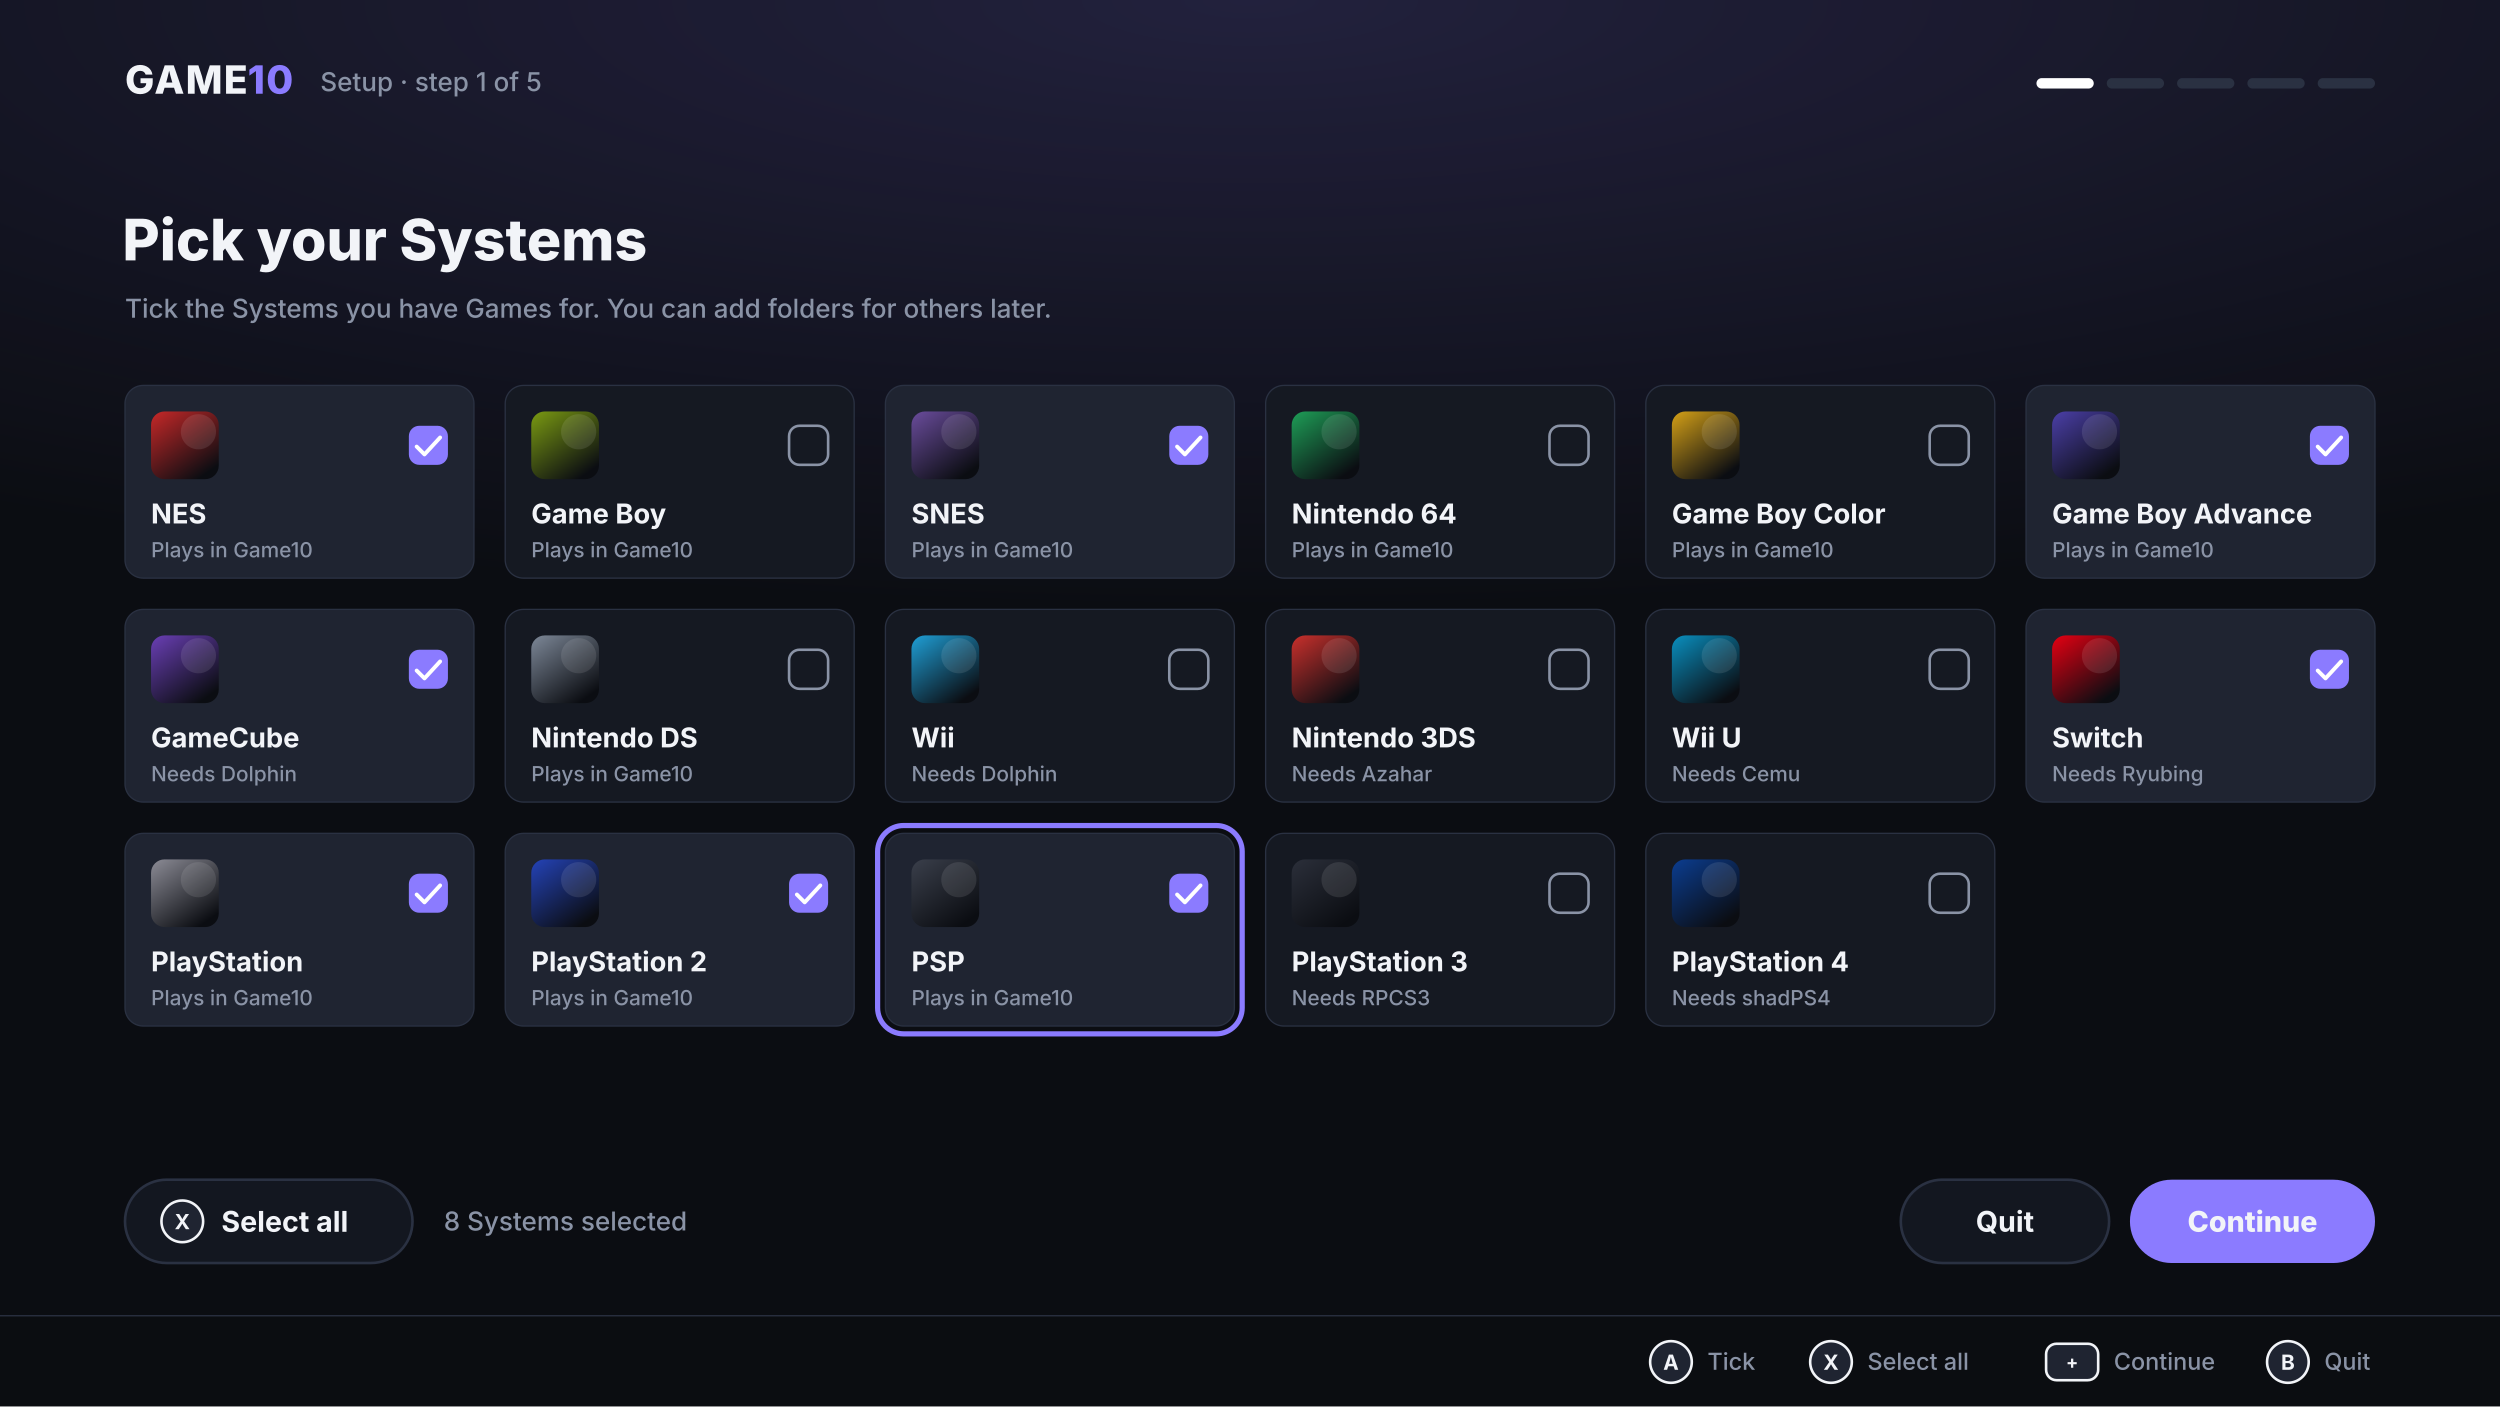
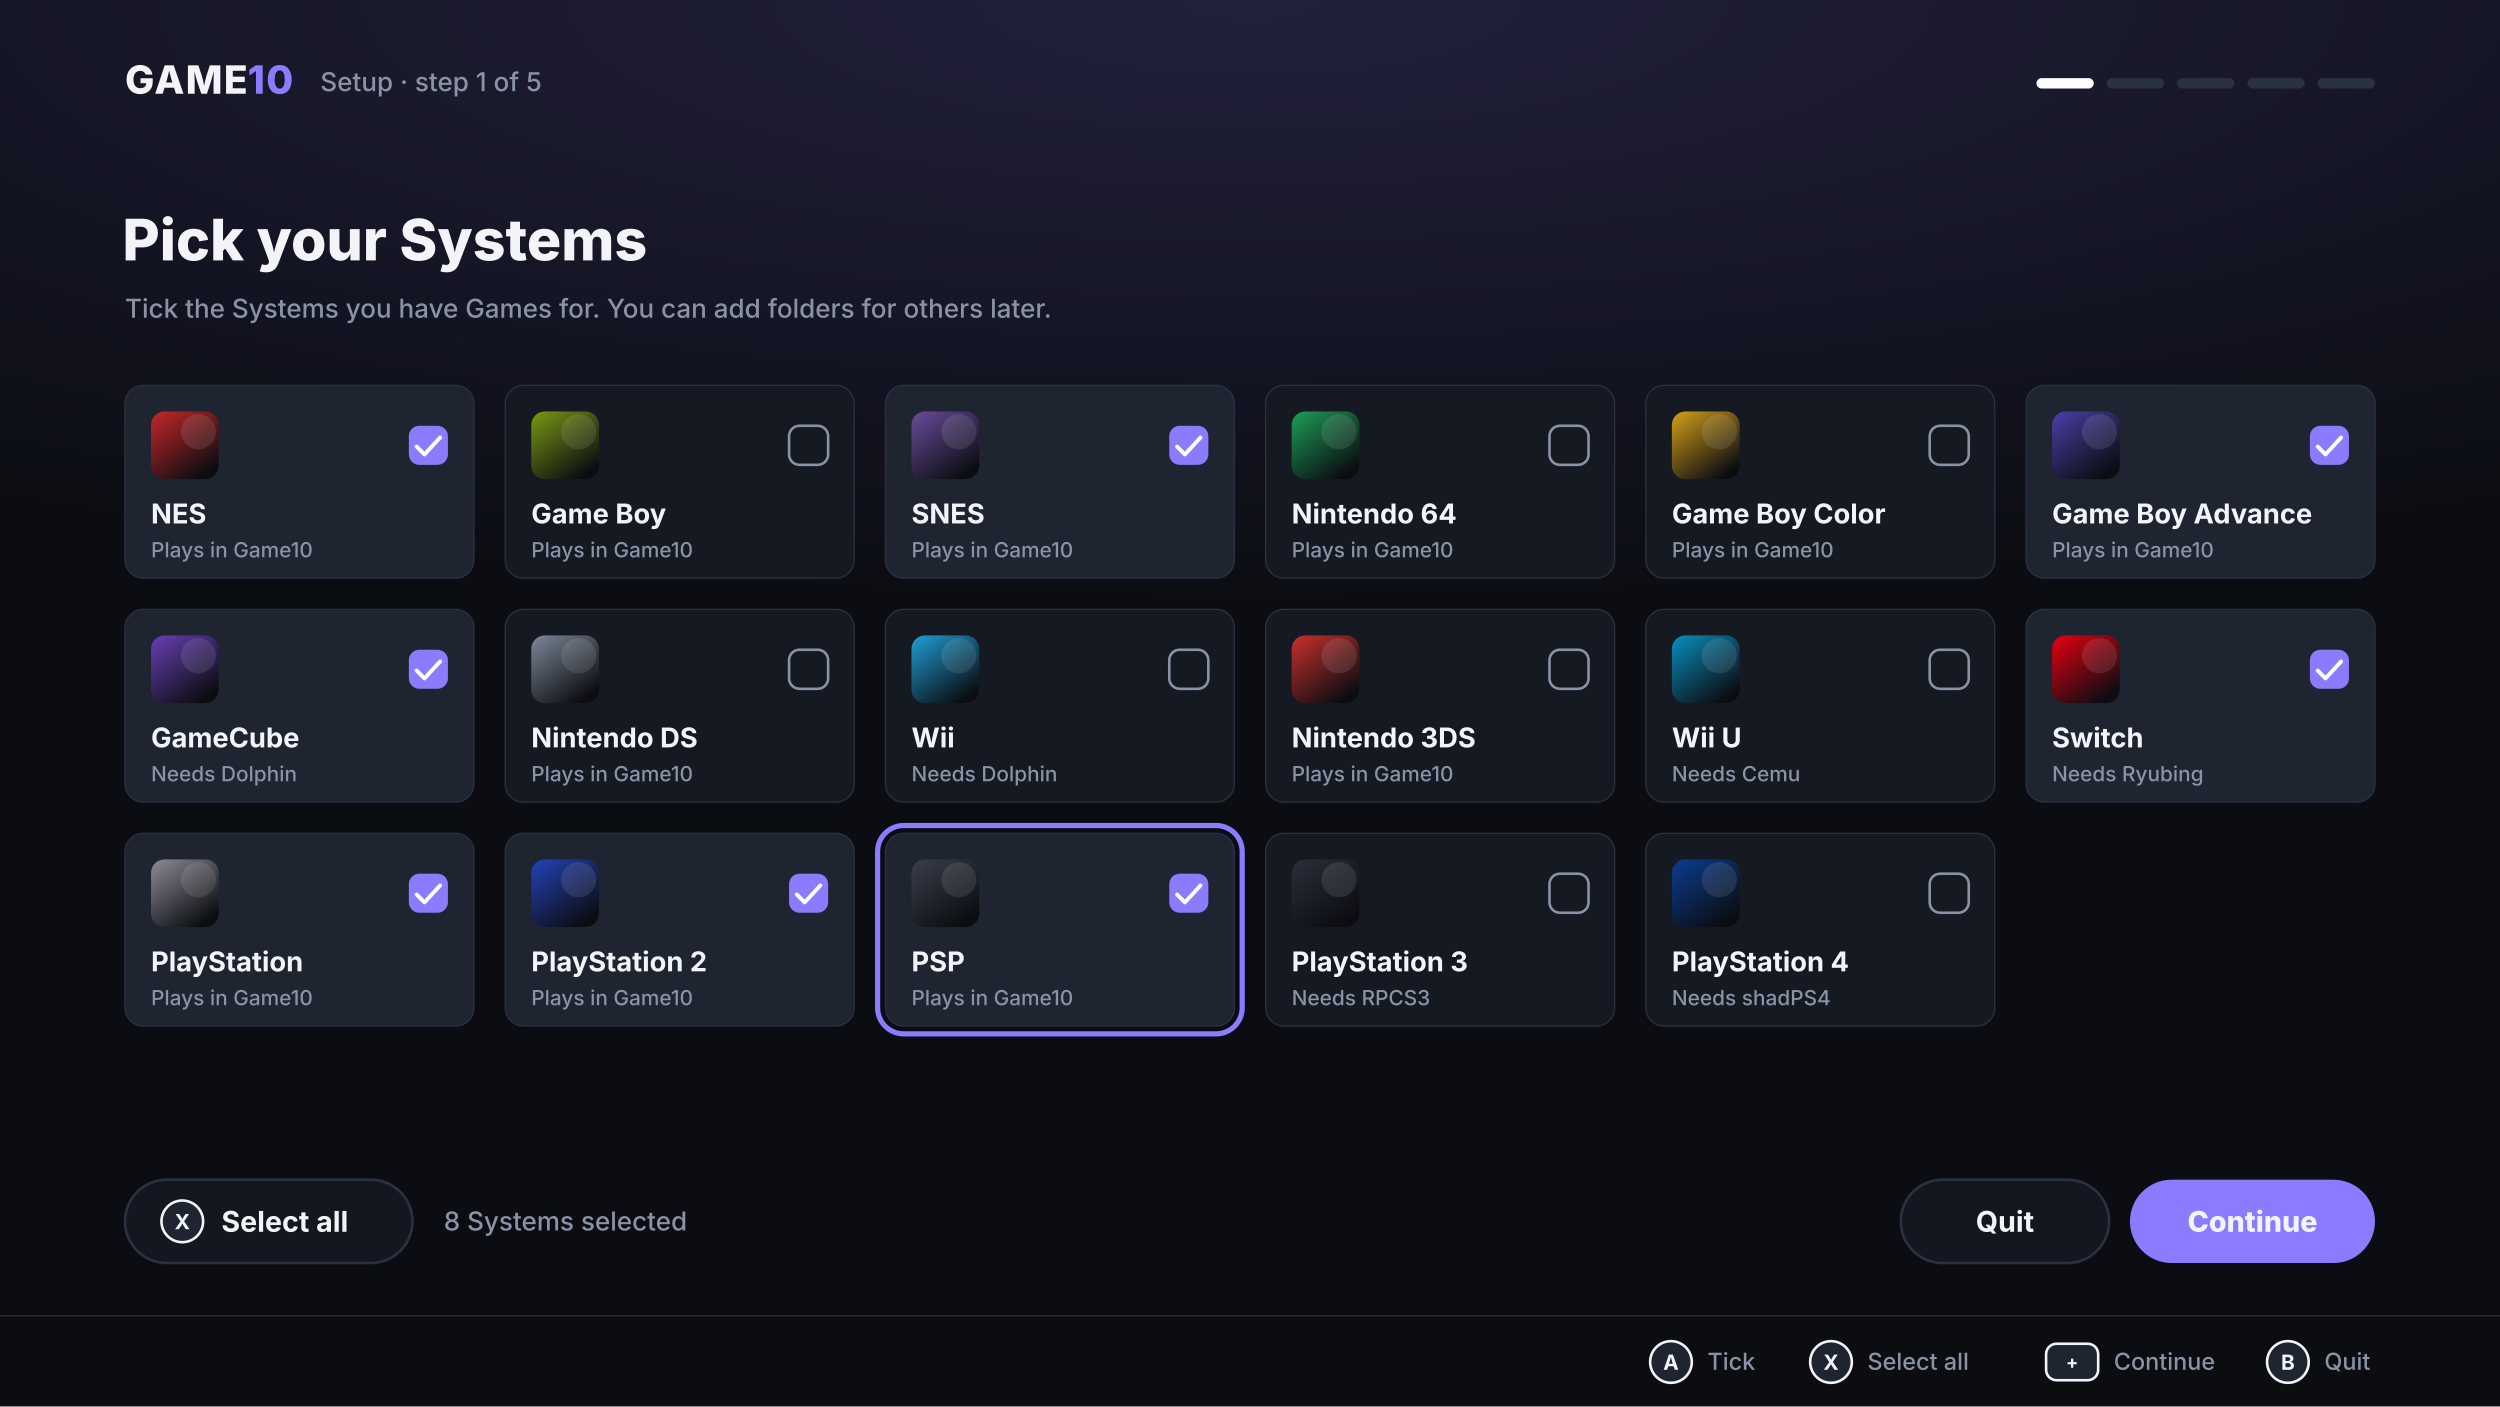
<svg xmlns="http://www.w3.org/2000/svg" width="1920" height="1080" viewBox="0 0 1920 1080">
  <defs>
    <radialGradient id="rg1" cx="0.5" cy="0" r="0.9">
      <stop offset="0" stop-color="#8B7BFF" stop-opacity="0.18" />
      <stop offset="1" stop-color="#8B7BFF" stop-opacity="0" />
    </radialGradient>
    <linearGradient id="lg2" x1="0" y1="0" x2="0.7" y2="1">
      <stop offset="0" stop-color="#C62828" stop-opacity="1" />
      <stop offset="1" stop-color="#0B0D12" stop-opacity="1" />
    </linearGradient>
    <linearGradient id="lg3" x1="0" y1="0" x2="0.7" y2="1">
      <stop offset="0" stop-color="#7A9A12" stop-opacity="1" />
      <stop offset="1" stop-color="#0B0D12" stop-opacity="1" />
    </linearGradient>
    <linearGradient id="lg4" x1="0" y1="0" x2="0.7" y2="1">
      <stop offset="0" stop-color="#6A4C9C" stop-opacity="1" />
      <stop offset="1" stop-color="#0B0D12" stop-opacity="1" />
    </linearGradient>
    <linearGradient id="lg5" x1="0" y1="0" x2="0.7" y2="1">
      <stop offset="0" stop-color="#1E9E57" stop-opacity="1" />
      <stop offset="1" stop-color="#0B0D12" stop-opacity="1" />
    </linearGradient>
    <linearGradient id="lg6" x1="0" y1="0" x2="0.7" y2="1">
      <stop offset="0" stop-color="#D4A017" stop-opacity="1" />
      <stop offset="1" stop-color="#0B0D12" stop-opacity="1" />
    </linearGradient>
    <linearGradient id="lg7" x1="0" y1="0" x2="0.7" y2="1">
      <stop offset="0" stop-color="#4B3FA8" stop-opacity="1" />
      <stop offset="1" stop-color="#0B0D12" stop-opacity="1" />
    </linearGradient>
    <linearGradient id="lg8" x1="0" y1="0" x2="0.7" y2="1">
      <stop offset="0" stop-color="#6A3FB5" stop-opacity="1" />
      <stop offset="1" stop-color="#0B0D12" stop-opacity="1" />
    </linearGradient>
    <linearGradient id="lg9" x1="0" y1="0" x2="0.7" y2="1">
      <stop offset="0" stop-color="#7D8898" stop-opacity="1" />
      <stop offset="1" stop-color="#0B0D12" stop-opacity="1" />
    </linearGradient>
    <linearGradient id="lg10" x1="0" y1="0" x2="0.7" y2="1">
      <stop offset="0" stop-color="#1F9FD6" stop-opacity="1" />
      <stop offset="1" stop-color="#0B0D12" stop-opacity="1" />
    </linearGradient>
    <linearGradient id="lg11" x1="0" y1="0" x2="0.7" y2="1">
      <stop offset="0" stop-color="#C9302C" stop-opacity="1" />
      <stop offset="1" stop-color="#0B0D12" stop-opacity="1" />
    </linearGradient>
    <linearGradient id="lg12" x1="0" y1="0" x2="0.7" y2="1">
      <stop offset="0" stop-color="#0A8FBF" stop-opacity="1" />
      <stop offset="1" stop-color="#0B0D12" stop-opacity="1" />
    </linearGradient>
    <linearGradient id="lg13" x1="0" y1="0" x2="0.7" y2="1">
      <stop offset="0" stop-color="#E60012" stop-opacity="1" />
      <stop offset="1" stop-color="#0B0D12" stop-opacity="1" />
    </linearGradient>
    <linearGradient id="lg14" x1="0" y1="0" x2="0.7" y2="1">
      <stop offset="0" stop-color="#8C8C96" stop-opacity="1" />
      <stop offset="1" stop-color="#0B0D12" stop-opacity="1" />
    </linearGradient>
    <linearGradient id="lg15" x1="0" y1="0" x2="0.7" y2="1">
      <stop offset="0" stop-color="#2443B8" stop-opacity="1" />
      <stop offset="1" stop-color="#0B0D12" stop-opacity="1" />
    </linearGradient>
    <linearGradient id="lg16" x1="0" y1="0" x2="0.7" y2="1">
      <stop offset="0" stop-color="#3A3F4B" stop-opacity="1" />
      <stop offset="1" stop-color="#0B0D12" stop-opacity="1" />
    </linearGradient>
    <linearGradient id="lg17" x1="0" y1="0" x2="0.7" y2="1">
      <stop offset="0" stop-color="#2B2F3A" stop-opacity="1" />
      <stop offset="1" stop-color="#0B0D12" stop-opacity="1" />
    </linearGradient>
    <linearGradient id="lg18" x1="0" y1="0" x2="0.7" y2="1">
      <stop offset="0" stop-color="#0B3D91" stop-opacity="1" />
      <stop offset="1" stop-color="#0B0D12" stop-opacity="1" />
    </linearGradient>
  </defs>
  <rect x="0.0" y="0.0" width="1920.0" height="1080.0" rx="0" fill="#0B0D12" fill-opacity="1" />
  <rect x="0.0" y="0.0" width="1920.0" height="520.0" rx="0" fill="url(#rg1)" fill-opacity="1" />
  <text x="96" y="72" font-family="Inter, 'Helvetica Neue', Arial, sans-serif" font-size="30" font-weight="800" fill="#F2F4F8" letter-spacing="1">GAME<tspan fill="#8B7BFF">10</tspan>
  </text>
  <text x="246.0" y="70.0" font-family="Inter, 'Helvetica Neue', Arial, sans-serif" font-size="20" font-weight="500" fill="#8A93A6" fill-opacity="1" text-anchor="start" letter-spacing="0">Setup · step 1 of 5</text>
  <rect x="1564.0" y="60.0" width="44.0" height="8.0" rx="4" fill="#FFFFFF" fill-opacity="1" />
  <rect x="1618.0" y="60.0" width="44.0" height="8.0" rx="4" fill="#2A3142" fill-opacity="1" />
  <rect x="1672.0" y="60.0" width="44.0" height="8.0" rx="4" fill="#2A3142" fill-opacity="1" />
  <rect x="1726.0" y="60.0" width="44.0" height="8.0" rx="4" fill="#2A3142" fill-opacity="1" />
  <rect x="1780.0" y="60.0" width="44.0" height="8.0" rx="4" fill="#2A3142" fill-opacity="1" />
  <text x="94.0" y="200.0" font-family="Inter, 'Helvetica Neue', Arial, sans-serif" font-size="44" font-weight="800" fill="#F2F4F8" fill-opacity="1" text-anchor="start" letter-spacing="0">Pick your Systems</text>
  <text x="96.0" y="244.0" font-family="Inter, 'Helvetica Neue', Arial, sans-serif" font-size="20" font-weight="500" fill="#8A93A6" fill-opacity="1" text-anchor="start" letter-spacing="0">Tick the Systems you have Games for. You can add folders for others later.</text>
  <rect x="96.0" y="296.0" width="268.0" height="148.0" rx="14" fill="#1F2431" fill-opacity="1" stroke="#2A3142" stroke-width="1" />
  <rect x="116.0" y="316.0" width="52.0" height="52.0" rx="10.4" fill="url(#lg2)" fill-opacity="1" />
  <circle cx="152.4" cy="331.6" r="13.5" fill="#FFFFFF" fill-opacity="0.1" />
  <rect x="314.0" y="327.0" width="30.0" height="30.0" rx="8" fill="#8B7BFF" fill-opacity="1" />
  <path d="M320.0,343 l6,6 l12,-13" fill="none" stroke="#FFFFFF" stroke-width="3" stroke-linecap="round" stroke-linejoin="round" />
  <text x="116.0" y="402.0" font-family="Inter, 'Helvetica Neue', Arial, sans-serif" font-size="21" font-weight="700" fill="#F2F4F8" fill-opacity="1" text-anchor="start" letter-spacing="0">NES</text>
  <text x="116.0" y="428.0" font-family="Inter, 'Helvetica Neue', Arial, sans-serif" font-size="16" font-weight="500" fill="#8A93A6" fill-opacity="1" text-anchor="start" letter-spacing="0">Plays in Game10</text>
  <rect x="388.0" y="296.0" width="268.0" height="148.0" rx="14" fill="#151922" fill-opacity="1" stroke="#2A3142" stroke-width="1" />
  <rect x="408.0" y="316.0" width="52.0" height="52.0" rx="10.4" fill="url(#lg3)" fill-opacity="1" />
  <circle cx="444.4" cy="331.6" r="13.5" fill="#FFFFFF" fill-opacity="0.1" />
  <rect x="606.0" y="327.0" width="30.0" height="30.0" rx="8" fill="none" fill-opacity="1" stroke="#8A93A6" stroke-width="2" />
  <text x="408.0" y="402.0" font-family="Inter, 'Helvetica Neue', Arial, sans-serif" font-size="21" font-weight="700" fill="#F2F4F8" fill-opacity="1" text-anchor="start" letter-spacing="0">Game Boy</text>
  <text x="408.0" y="428.0" font-family="Inter, 'Helvetica Neue', Arial, sans-serif" font-size="16" font-weight="500" fill="#8A93A6" fill-opacity="1" text-anchor="start" letter-spacing="0">Plays in Game10</text>
  <rect x="680.0" y="296.0" width="268.0" height="148.0" rx="14" fill="#1F2431" fill-opacity="1" stroke="#2A3142" stroke-width="1" />
  <rect x="700.0" y="316.0" width="52.0" height="52.0" rx="10.4" fill="url(#lg4)" fill-opacity="1" />
  <circle cx="736.4" cy="331.6" r="13.5" fill="#FFFFFF" fill-opacity="0.1" />
  <rect x="898.0" y="327.0" width="30.0" height="30.0" rx="8" fill="#8B7BFF" fill-opacity="1" />
  <path d="M904.0,343 l6,6 l12,-13" fill="none" stroke="#FFFFFF" stroke-width="3" stroke-linecap="round" stroke-linejoin="round" />
  <text x="700.0" y="402.0" font-family="Inter, 'Helvetica Neue', Arial, sans-serif" font-size="21" font-weight="700" fill="#F2F4F8" fill-opacity="1" text-anchor="start" letter-spacing="0">SNES</text>
  <text x="700.0" y="428.0" font-family="Inter, 'Helvetica Neue', Arial, sans-serif" font-size="16" font-weight="500" fill="#8A93A6" fill-opacity="1" text-anchor="start" letter-spacing="0">Plays in Game10</text>
  <rect x="972.0" y="296.0" width="268.0" height="148.0" rx="14" fill="#151922" fill-opacity="1" stroke="#2A3142" stroke-width="1" />
  <rect x="992.0" y="316.0" width="52.0" height="52.0" rx="10.4" fill="url(#lg5)" fill-opacity="1" />
  <circle cx="1028.4" cy="331.6" r="13.5" fill="#FFFFFF" fill-opacity="0.1" />
  <rect x="1190.0" y="327.0" width="30.0" height="30.0" rx="8" fill="none" fill-opacity="1" stroke="#8A93A6" stroke-width="2" />
  <text x="992.0" y="402.0" font-family="Inter, 'Helvetica Neue', Arial, sans-serif" font-size="21" font-weight="700" fill="#F2F4F8" fill-opacity="1" text-anchor="start" letter-spacing="0">Nintendo 64</text>
  <text x="992.0" y="428.0" font-family="Inter, 'Helvetica Neue', Arial, sans-serif" font-size="16" font-weight="500" fill="#8A93A6" fill-opacity="1" text-anchor="start" letter-spacing="0">Plays in Game10</text>
  <rect x="1264.0" y="296.0" width="268.0" height="148.0" rx="14" fill="#151922" fill-opacity="1" stroke="#2A3142" stroke-width="1" />
  <rect x="1284.0" y="316.0" width="52.0" height="52.0" rx="10.4" fill="url(#lg6)" fill-opacity="1" />
  <circle cx="1320.4" cy="331.6" r="13.5" fill="#FFFFFF" fill-opacity="0.1" />
  <rect x="1482.0" y="327.0" width="30.0" height="30.0" rx="8" fill="none" fill-opacity="1" stroke="#8A93A6" stroke-width="2" />
  <text x="1284.0" y="402.0" font-family="Inter, 'Helvetica Neue', Arial, sans-serif" font-size="21" font-weight="700" fill="#F2F4F8" fill-opacity="1" text-anchor="start" letter-spacing="0">Game Boy Color</text>
  <text x="1284.0" y="428.0" font-family="Inter, 'Helvetica Neue', Arial, sans-serif" font-size="16" font-weight="500" fill="#8A93A6" fill-opacity="1" text-anchor="start" letter-spacing="0">Plays in Game10</text>
  <rect x="1556.0" y="296.0" width="268.0" height="148.0" rx="14" fill="#1F2431" fill-opacity="1" stroke="#2A3142" stroke-width="1" />
  <rect x="1576.0" y="316.0" width="52.0" height="52.0" rx="10.4" fill="url(#lg7)" fill-opacity="1" />
  <circle cx="1612.4" cy="331.6" r="13.5" fill="#FFFFFF" fill-opacity="0.1" />
  <rect x="1774.0" y="327.0" width="30.0" height="30.0" rx="8" fill="#8B7BFF" fill-opacity="1" />
  <path d="M1780.0,343 l6,6 l12,-13" fill="none" stroke="#FFFFFF" stroke-width="3" stroke-linecap="round" stroke-linejoin="round" />
  <text x="1576.0" y="402.0" font-family="Inter, 'Helvetica Neue', Arial, sans-serif" font-size="21" font-weight="700" fill="#F2F4F8" fill-opacity="1" text-anchor="start" letter-spacing="0">Game Boy Advance</text>
  <text x="1576.0" y="428.0" font-family="Inter, 'Helvetica Neue', Arial, sans-serif" font-size="16" font-weight="500" fill="#8A93A6" fill-opacity="1" text-anchor="start" letter-spacing="0">Plays in Game10</text>
  <rect x="96.0" y="468.0" width="268.0" height="148.0" rx="14" fill="#1F2431" fill-opacity="1" stroke="#2A3142" stroke-width="1" />
  <rect x="116.0" y="488.0" width="52.0" height="52.0" rx="10.4" fill="url(#lg8)" fill-opacity="1" />
  <circle cx="152.4" cy="503.6" r="13.5" fill="#FFFFFF" fill-opacity="0.1" />
  <rect x="314.0" y="499.0" width="30.0" height="30.0" rx="8" fill="#8B7BFF" fill-opacity="1" />
  <path d="M320.0,515 l6,6 l12,-13" fill="none" stroke="#FFFFFF" stroke-width="3" stroke-linecap="round" stroke-linejoin="round" />
  <text x="116.0" y="574.0" font-family="Inter, 'Helvetica Neue', Arial, sans-serif" font-size="21" font-weight="700" fill="#F2F4F8" fill-opacity="1" text-anchor="start" letter-spacing="0">GameCube</text>
  <text x="116.0" y="600.0" font-family="Inter, 'Helvetica Neue', Arial, sans-serif" font-size="16" font-weight="500" fill="#8A93A6" fill-opacity="1" text-anchor="start" letter-spacing="0">Needs Dolphin</text>
  <rect x="388.0" y="468.0" width="268.0" height="148.0" rx="14" fill="#151922" fill-opacity="1" stroke="#2A3142" stroke-width="1" />
  <rect x="408.0" y="488.0" width="52.0" height="52.0" rx="10.4" fill="url(#lg9)" fill-opacity="1" />
  <circle cx="444.4" cy="503.6" r="13.5" fill="#FFFFFF" fill-opacity="0.1" />
  <rect x="606.0" y="499.0" width="30.0" height="30.0" rx="8" fill="none" fill-opacity="1" stroke="#8A93A6" stroke-width="2" />
  <text x="408.0" y="574.0" font-family="Inter, 'Helvetica Neue', Arial, sans-serif" font-size="21" font-weight="700" fill="#F2F4F8" fill-opacity="1" text-anchor="start" letter-spacing="0">Nintendo DS</text>
  <text x="408.0" y="600.0" font-family="Inter, 'Helvetica Neue', Arial, sans-serif" font-size="16" font-weight="500" fill="#8A93A6" fill-opacity="1" text-anchor="start" letter-spacing="0">Plays in Game10</text>
  <rect x="680.0" y="468.0" width="268.0" height="148.0" rx="14" fill="#151922" fill-opacity="1" stroke="#2A3142" stroke-width="1" />
  <rect x="700.0" y="488.0" width="52.0" height="52.0" rx="10.4" fill="url(#lg10)" fill-opacity="1" />
  <circle cx="736.4" cy="503.6" r="13.5" fill="#FFFFFF" fill-opacity="0.1" />
  <rect x="898.0" y="499.0" width="30.0" height="30.0" rx="8" fill="none" fill-opacity="1" stroke="#8A93A6" stroke-width="2" />
  <text x="700.0" y="574.0" font-family="Inter, 'Helvetica Neue', Arial, sans-serif" font-size="21" font-weight="700" fill="#F2F4F8" fill-opacity="1" text-anchor="start" letter-spacing="0">Wii</text>
  <text x="700.0" y="600.0" font-family="Inter, 'Helvetica Neue', Arial, sans-serif" font-size="16" font-weight="500" fill="#8A93A6" fill-opacity="1" text-anchor="start" letter-spacing="0">Needs Dolphin</text>
  <rect x="972.0" y="468.0" width="268.0" height="148.0" rx="14" fill="#151922" fill-opacity="1" stroke="#2A3142" stroke-width="1" />
  <rect x="992.0" y="488.0" width="52.0" height="52.0" rx="10.4" fill="url(#lg11)" fill-opacity="1" />
  <circle cx="1028.4" cy="503.6" r="13.5" fill="#FFFFFF" fill-opacity="0.1" />
  <rect x="1190.0" y="499.0" width="30.0" height="30.0" rx="8" fill="none" fill-opacity="1" stroke="#8A93A6" stroke-width="2" />
  <text x="992.0" y="574.0" font-family="Inter, 'Helvetica Neue', Arial, sans-serif" font-size="21" font-weight="700" fill="#F2F4F8" fill-opacity="1" text-anchor="start" letter-spacing="0">Nintendo 3DS</text>
-   <text x="992.0" y="600.0" font-family="Inter, 'Helvetica Neue', Arial, sans-serif" font-size="16" font-weight="500" fill="#8A93A6" fill-opacity="1" text-anchor="start" letter-spacing="0">Needs Azahar</text>
+   <text x="992.0" y="600.0" font-family="Inter, 'Helvetica Neue', Arial, sans-serif" font-size="16" font-weight="500" fill="#8A93A6" fill-opacity="1" text-anchor="start" letter-spacing="0">Plays in Game10</text>
  <rect x="1264.0" y="468.0" width="268.0" height="148.0" rx="14" fill="#151922" fill-opacity="1" stroke="#2A3142" stroke-width="1" />
  <rect x="1284.0" y="488.0" width="52.0" height="52.0" rx="10.4" fill="url(#lg12)" fill-opacity="1" />
  <circle cx="1320.4" cy="503.6" r="13.5" fill="#FFFFFF" fill-opacity="0.1" />
  <rect x="1482.0" y="499.0" width="30.0" height="30.0" rx="8" fill="none" fill-opacity="1" stroke="#8A93A6" stroke-width="2" />
  <text x="1284.0" y="574.0" font-family="Inter, 'Helvetica Neue', Arial, sans-serif" font-size="21" font-weight="700" fill="#F2F4F8" fill-opacity="1" text-anchor="start" letter-spacing="0">Wii U</text>
  <text x="1284.0" y="600.0" font-family="Inter, 'Helvetica Neue', Arial, sans-serif" font-size="16" font-weight="500" fill="#8A93A6" fill-opacity="1" text-anchor="start" letter-spacing="0">Needs Cemu</text>
  <rect x="1556.0" y="468.0" width="268.0" height="148.0" rx="14" fill="#1F2431" fill-opacity="1" stroke="#2A3142" stroke-width="1" />
  <rect x="1576.0" y="488.0" width="52.0" height="52.0" rx="10.4" fill="url(#lg13)" fill-opacity="1" />
  <circle cx="1612.4" cy="503.6" r="13.5" fill="#FFFFFF" fill-opacity="0.1" />
  <rect x="1774.0" y="499.0" width="30.0" height="30.0" rx="8" fill="#8B7BFF" fill-opacity="1" />
  <path d="M1780.0,515 l6,6 l12,-13" fill="none" stroke="#FFFFFF" stroke-width="3" stroke-linecap="round" stroke-linejoin="round" />
  <text x="1576.0" y="574.0" font-family="Inter, 'Helvetica Neue', Arial, sans-serif" font-size="21" font-weight="700" fill="#F2F4F8" fill-opacity="1" text-anchor="start" letter-spacing="0">Switch</text>
  <text x="1576.0" y="600.0" font-family="Inter, 'Helvetica Neue', Arial, sans-serif" font-size="16" font-weight="500" fill="#8A93A6" fill-opacity="1" text-anchor="start" letter-spacing="0">Needs Ryubing</text>
  <rect x="96.0" y="640.0" width="268.0" height="148.0" rx="14" fill="#1F2431" fill-opacity="1" stroke="#2A3142" stroke-width="1" />
  <rect x="116.0" y="660.0" width="52.0" height="52.0" rx="10.4" fill="url(#lg14)" fill-opacity="1" />
  <circle cx="152.4" cy="675.6" r="13.5" fill="#FFFFFF" fill-opacity="0.1" />
  <rect x="314.0" y="671.0" width="30.0" height="30.0" rx="8" fill="#8B7BFF" fill-opacity="1" />
  <path d="M320.0,687 l6,6 l12,-13" fill="none" stroke="#FFFFFF" stroke-width="3" stroke-linecap="round" stroke-linejoin="round" />
  <text x="116.0" y="746.0" font-family="Inter, 'Helvetica Neue', Arial, sans-serif" font-size="21" font-weight="700" fill="#F2F4F8" fill-opacity="1" text-anchor="start" letter-spacing="0">PlayStation</text>
  <text x="116.0" y="772.0" font-family="Inter, 'Helvetica Neue', Arial, sans-serif" font-size="16" font-weight="500" fill="#8A93A6" fill-opacity="1" text-anchor="start" letter-spacing="0">Plays in Game10</text>
  <rect x="388.0" y="640.0" width="268.0" height="148.0" rx="14" fill="#1F2431" fill-opacity="1" stroke="#2A3142" stroke-width="1" />
  <rect x="408.0" y="660.0" width="52.0" height="52.0" rx="10.4" fill="url(#lg15)" fill-opacity="1" />
  <circle cx="444.4" cy="675.6" r="13.5" fill="#FFFFFF" fill-opacity="0.1" />
  <rect x="606.0" y="671.0" width="30.0" height="30.0" rx="8" fill="#8B7BFF" fill-opacity="1" />
  <path d="M612.0,687 l6,6 l12,-13" fill="none" stroke="#FFFFFF" stroke-width="3" stroke-linecap="round" stroke-linejoin="round" />
  <text x="408.0" y="746.0" font-family="Inter, 'Helvetica Neue', Arial, sans-serif" font-size="21" font-weight="700" fill="#F2F4F8" fill-opacity="1" text-anchor="start" letter-spacing="0">PlayStation 2</text>
  <text x="408.0" y="772.0" font-family="Inter, 'Helvetica Neue', Arial, sans-serif" font-size="16" font-weight="500" fill="#8A93A6" fill-opacity="1" text-anchor="start" letter-spacing="0">Plays in Game10</text>
  <rect x="674.0" y="634.0" width="280.0" height="160.0" rx="20" fill="none" fill-opacity="1" stroke="#8B7BFF" stroke-width="4" />
  <rect x="680.0" y="640.0" width="268.0" height="148.0" rx="14" fill="#1F2431" fill-opacity="1" stroke="#2A3142" stroke-width="1" />
  <rect x="700.0" y="660.0" width="52.0" height="52.0" rx="10.4" fill="url(#lg16)" fill-opacity="1" />
  <circle cx="736.4" cy="675.6" r="13.5" fill="#FFFFFF" fill-opacity="0.1" />
  <rect x="898.0" y="671.0" width="30.0" height="30.0" rx="8" fill="#8B7BFF" fill-opacity="1" />
  <path d="M904.0,687 l6,6 l12,-13" fill="none" stroke="#FFFFFF" stroke-width="3" stroke-linecap="round" stroke-linejoin="round" />
  <text x="700.0" y="746.0" font-family="Inter, 'Helvetica Neue', Arial, sans-serif" font-size="21" font-weight="700" fill="#F2F4F8" fill-opacity="1" text-anchor="start" letter-spacing="0">PSP</text>
  <text x="700.0" y="772.0" font-family="Inter, 'Helvetica Neue', Arial, sans-serif" font-size="16" font-weight="500" fill="#8A93A6" fill-opacity="1" text-anchor="start" letter-spacing="0">Plays in Game10</text>
  <rect x="972.0" y="640.0" width="268.0" height="148.0" rx="14" fill="#151922" fill-opacity="1" stroke="#2A3142" stroke-width="1" />
  <rect x="992.0" y="660.0" width="52.0" height="52.0" rx="10.4" fill="url(#lg17)" fill-opacity="1" />
  <circle cx="1028.4" cy="675.6" r="13.5" fill="#FFFFFF" fill-opacity="0.1" />
  <rect x="1190.0" y="671.0" width="30.0" height="30.0" rx="8" fill="none" fill-opacity="1" stroke="#8A93A6" stroke-width="2" />
  <text x="992.0" y="746.0" font-family="Inter, 'Helvetica Neue', Arial, sans-serif" font-size="21" font-weight="700" fill="#F2F4F8" fill-opacity="1" text-anchor="start" letter-spacing="0">PlayStation 3</text>
  <text x="992.0" y="772.0" font-family="Inter, 'Helvetica Neue', Arial, sans-serif" font-size="16" font-weight="500" fill="#8A93A6" fill-opacity="1" text-anchor="start" letter-spacing="0">Needs RPCS3</text>
  <rect x="1264.0" y="640.0" width="268.0" height="148.0" rx="14" fill="#151922" fill-opacity="1" stroke="#2A3142" stroke-width="1" />
  <rect x="1284.0" y="660.0" width="52.0" height="52.0" rx="10.4" fill="url(#lg18)" fill-opacity="1" />
  <circle cx="1320.4" cy="675.6" r="13.5" fill="#FFFFFF" fill-opacity="0.1" />
  <rect x="1482.0" y="671.0" width="30.0" height="30.0" rx="8" fill="none" fill-opacity="1" stroke="#8A93A6" stroke-width="2" />
  <text x="1284.0" y="746.0" font-family="Inter, 'Helvetica Neue', Arial, sans-serif" font-size="21" font-weight="700" fill="#F2F4F8" fill-opacity="1" text-anchor="start" letter-spacing="0">PlayStation 4</text>
  <text x="1284.0" y="772.0" font-family="Inter, 'Helvetica Neue', Arial, sans-serif" font-size="16" font-weight="500" fill="#8A93A6" fill-opacity="1" text-anchor="start" letter-spacing="0">Needs shadPS4</text>
  <rect x="96.0" y="906.0" width="220.8" height="64.0" rx="32" fill="#151922" fill-opacity="0.85" stroke="#2A3142" stroke-width="2" />
  <circle cx="140.0" cy="938.0" r="16.0" fill="#1F2431" fill-opacity="1" stroke="#F2F4F8" stroke-width="2" />
  <text x="140.0" y="944.0" font-family="Inter, 'Helvetica Neue', Arial, sans-serif" font-size="16" font-weight="700" fill="#F2F4F8" fill-opacity="1" text-anchor="middle" letter-spacing="0">X</text>
  <text x="170.0" y="946.0" font-family="Inter, 'Helvetica Neue', Arial, sans-serif" font-size="22" font-weight="700" fill="#F2F4F8" fill-opacity="1" text-anchor="start" letter-spacing="0">Select all</text>
  <text x="340.8" y="945.0" font-family="Inter, 'Helvetica Neue', Arial, sans-serif" font-size="20" font-weight="500" fill="#8A93A6" fill-opacity="1" text-anchor="start" letter-spacing="0">8 Systems selected</text>
  <rect x="1635.8" y="906.0" width="188.2" height="64.0" rx="32" fill="#8B7BFF" fill-opacity="1" />
  <text x="1729.9" y="946.0" font-family="Inter, 'Helvetica Neue', Arial, sans-serif" font-size="22" font-weight="800" fill="#F2F4F8" fill-opacity="1" text-anchor="middle" letter-spacing="0">Continue</text>
  <rect x="1459.8" y="906.0" width="160.0" height="64.0" rx="32" fill="#151922" fill-opacity="0.85" stroke="#2A3142" stroke-width="2" />
  <text x="1539.8" y="946.0" font-family="Inter, 'Helvetica Neue', Arial, sans-serif" font-size="22" font-weight="700" fill="#F2F4F8" fill-opacity="1" text-anchor="middle" letter-spacing="0">Quit</text>
  <rect x="0.0" y="1010.0" width="1920.0" height="70.0" rx="0" fill="#0B0D12" fill-opacity="0.92" />
  <rect x="0.0" y="1010.0" width="1920.0" height="1.0" rx="0" fill="#2A3142" fill-opacity="1" />
  <text x="1785.1" y="1052.0" font-family="Inter, 'Helvetica Neue', Arial, sans-serif" font-size="18" font-weight="500" fill="#8A93A6" fill-opacity="1" text-anchor="start" letter-spacing="0">Quit</text>
  <circle cx="1757.1" cy="1046.0" r="16.0" fill="#1F2431" fill-opacity="1" stroke="#F2F4F8" stroke-width="2" />
  <text x="1757.1" y="1052.0" font-family="Inter, 'Helvetica Neue', Arial, sans-serif" font-size="16" font-weight="700" fill="#F2F4F8" fill-opacity="1" text-anchor="middle" letter-spacing="0">B</text>
  <text x="1623.4" y="1052.0" font-family="Inter, 'Helvetica Neue', Arial, sans-serif" font-size="18" font-weight="500" fill="#8A93A6" fill-opacity="1" text-anchor="start" letter-spacing="0">Continue</text>
  <rect x="1571.4" y="1032.0" width="40.0" height="28.0" rx="8" fill="#1F2431" fill-opacity="1" stroke="#F2F4F8" stroke-width="2" />
  <text x="1591.4" y="1051.0" font-family="Inter, 'Helvetica Neue', Arial, sans-serif" font-size="14" font-weight="700" fill="#F2F4F8" fill-opacity="1" text-anchor="middle" letter-spacing="0">+</text>
  <text x="1434.2" y="1052.0" font-family="Inter, 'Helvetica Neue', Arial, sans-serif" font-size="18" font-weight="500" fill="#8A93A6" fill-opacity="1" text-anchor="start" letter-spacing="0">Select all</text>
  <circle cx="1406.2" cy="1046.0" r="16.0" fill="#1F2431" fill-opacity="1" stroke="#F2F4F8" stroke-width="2" />
  <text x="1406.2" y="1052.0" font-family="Inter, 'Helvetica Neue', Arial, sans-serif" font-size="16" font-weight="700" fill="#F2F4F8" fill-opacity="1" text-anchor="middle" letter-spacing="0">X</text>
  <text x="1311.3" y="1052.0" font-family="Inter, 'Helvetica Neue', Arial, sans-serif" font-size="18" font-weight="500" fill="#8A93A6" fill-opacity="1" text-anchor="start" letter-spacing="0">Tick</text>
  <circle cx="1283.3" cy="1046.0" r="16.0" fill="#1F2431" fill-opacity="1" stroke="#F2F4F8" stroke-width="2" />
  <text x="1283.3" y="1052.0" font-family="Inter, 'Helvetica Neue', Arial, sans-serif" font-size="16" font-weight="700" fill="#F2F4F8" fill-opacity="1" text-anchor="middle" letter-spacing="0">A</text>
</svg>
